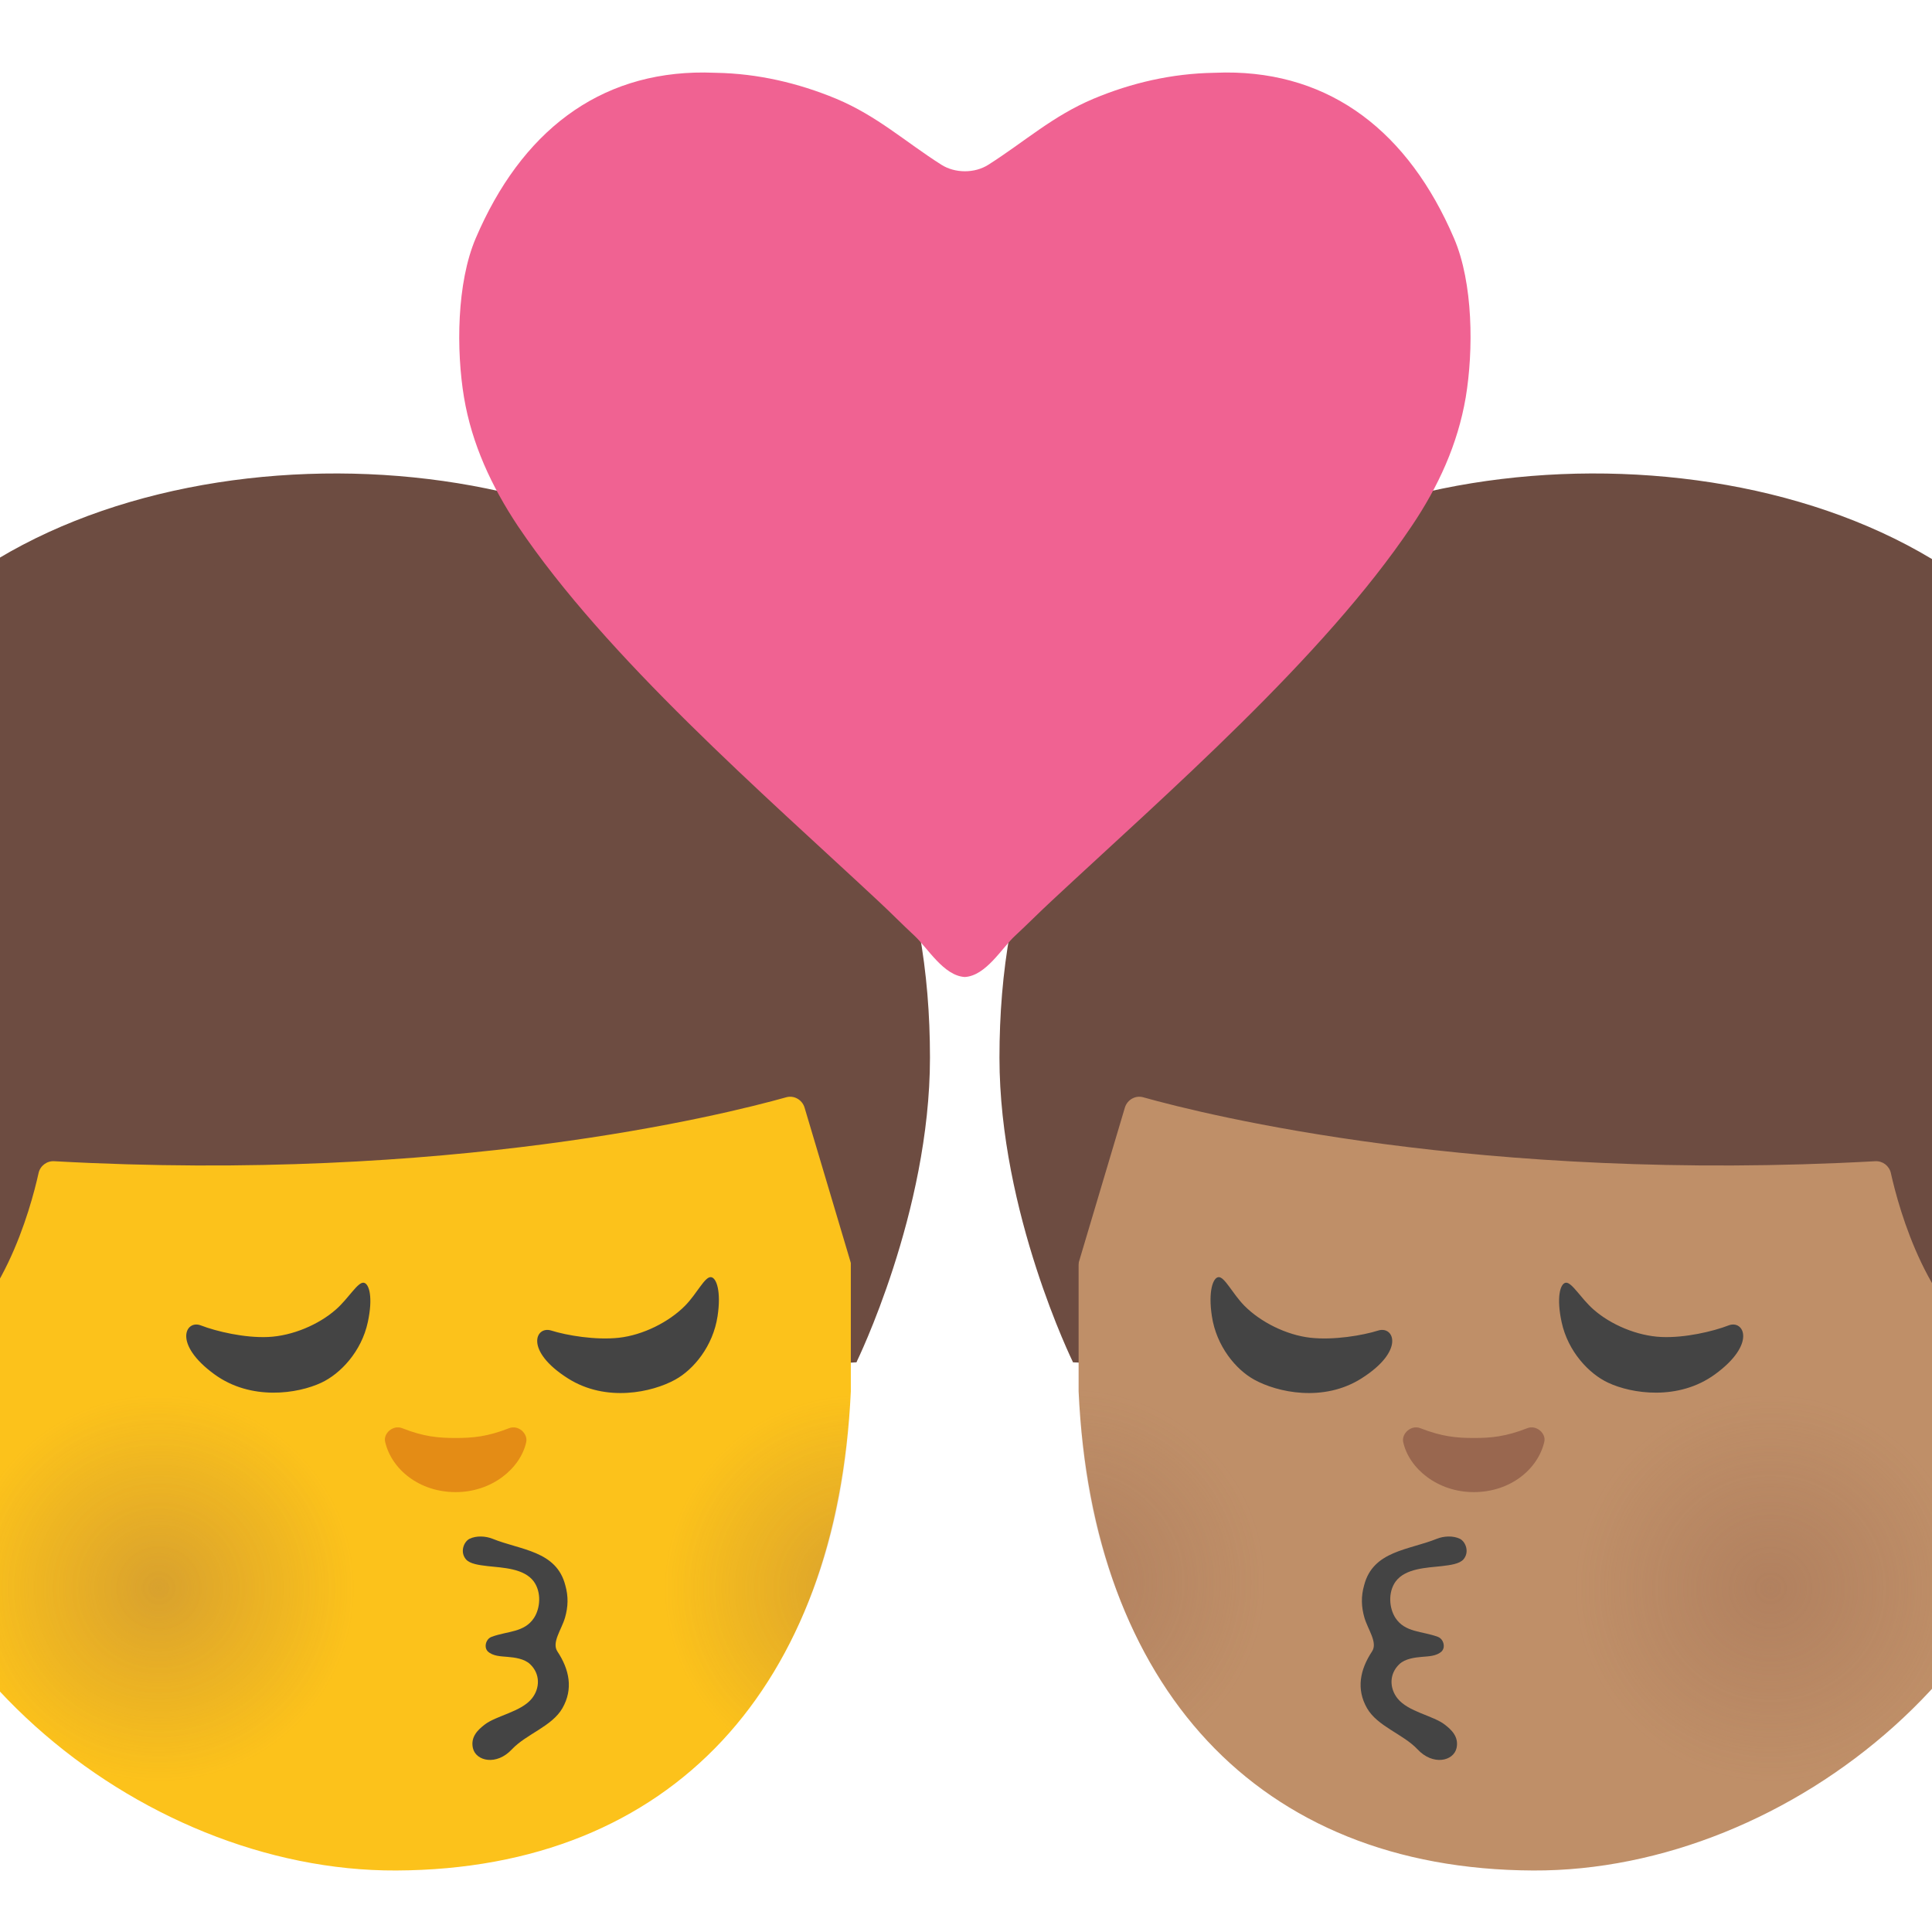
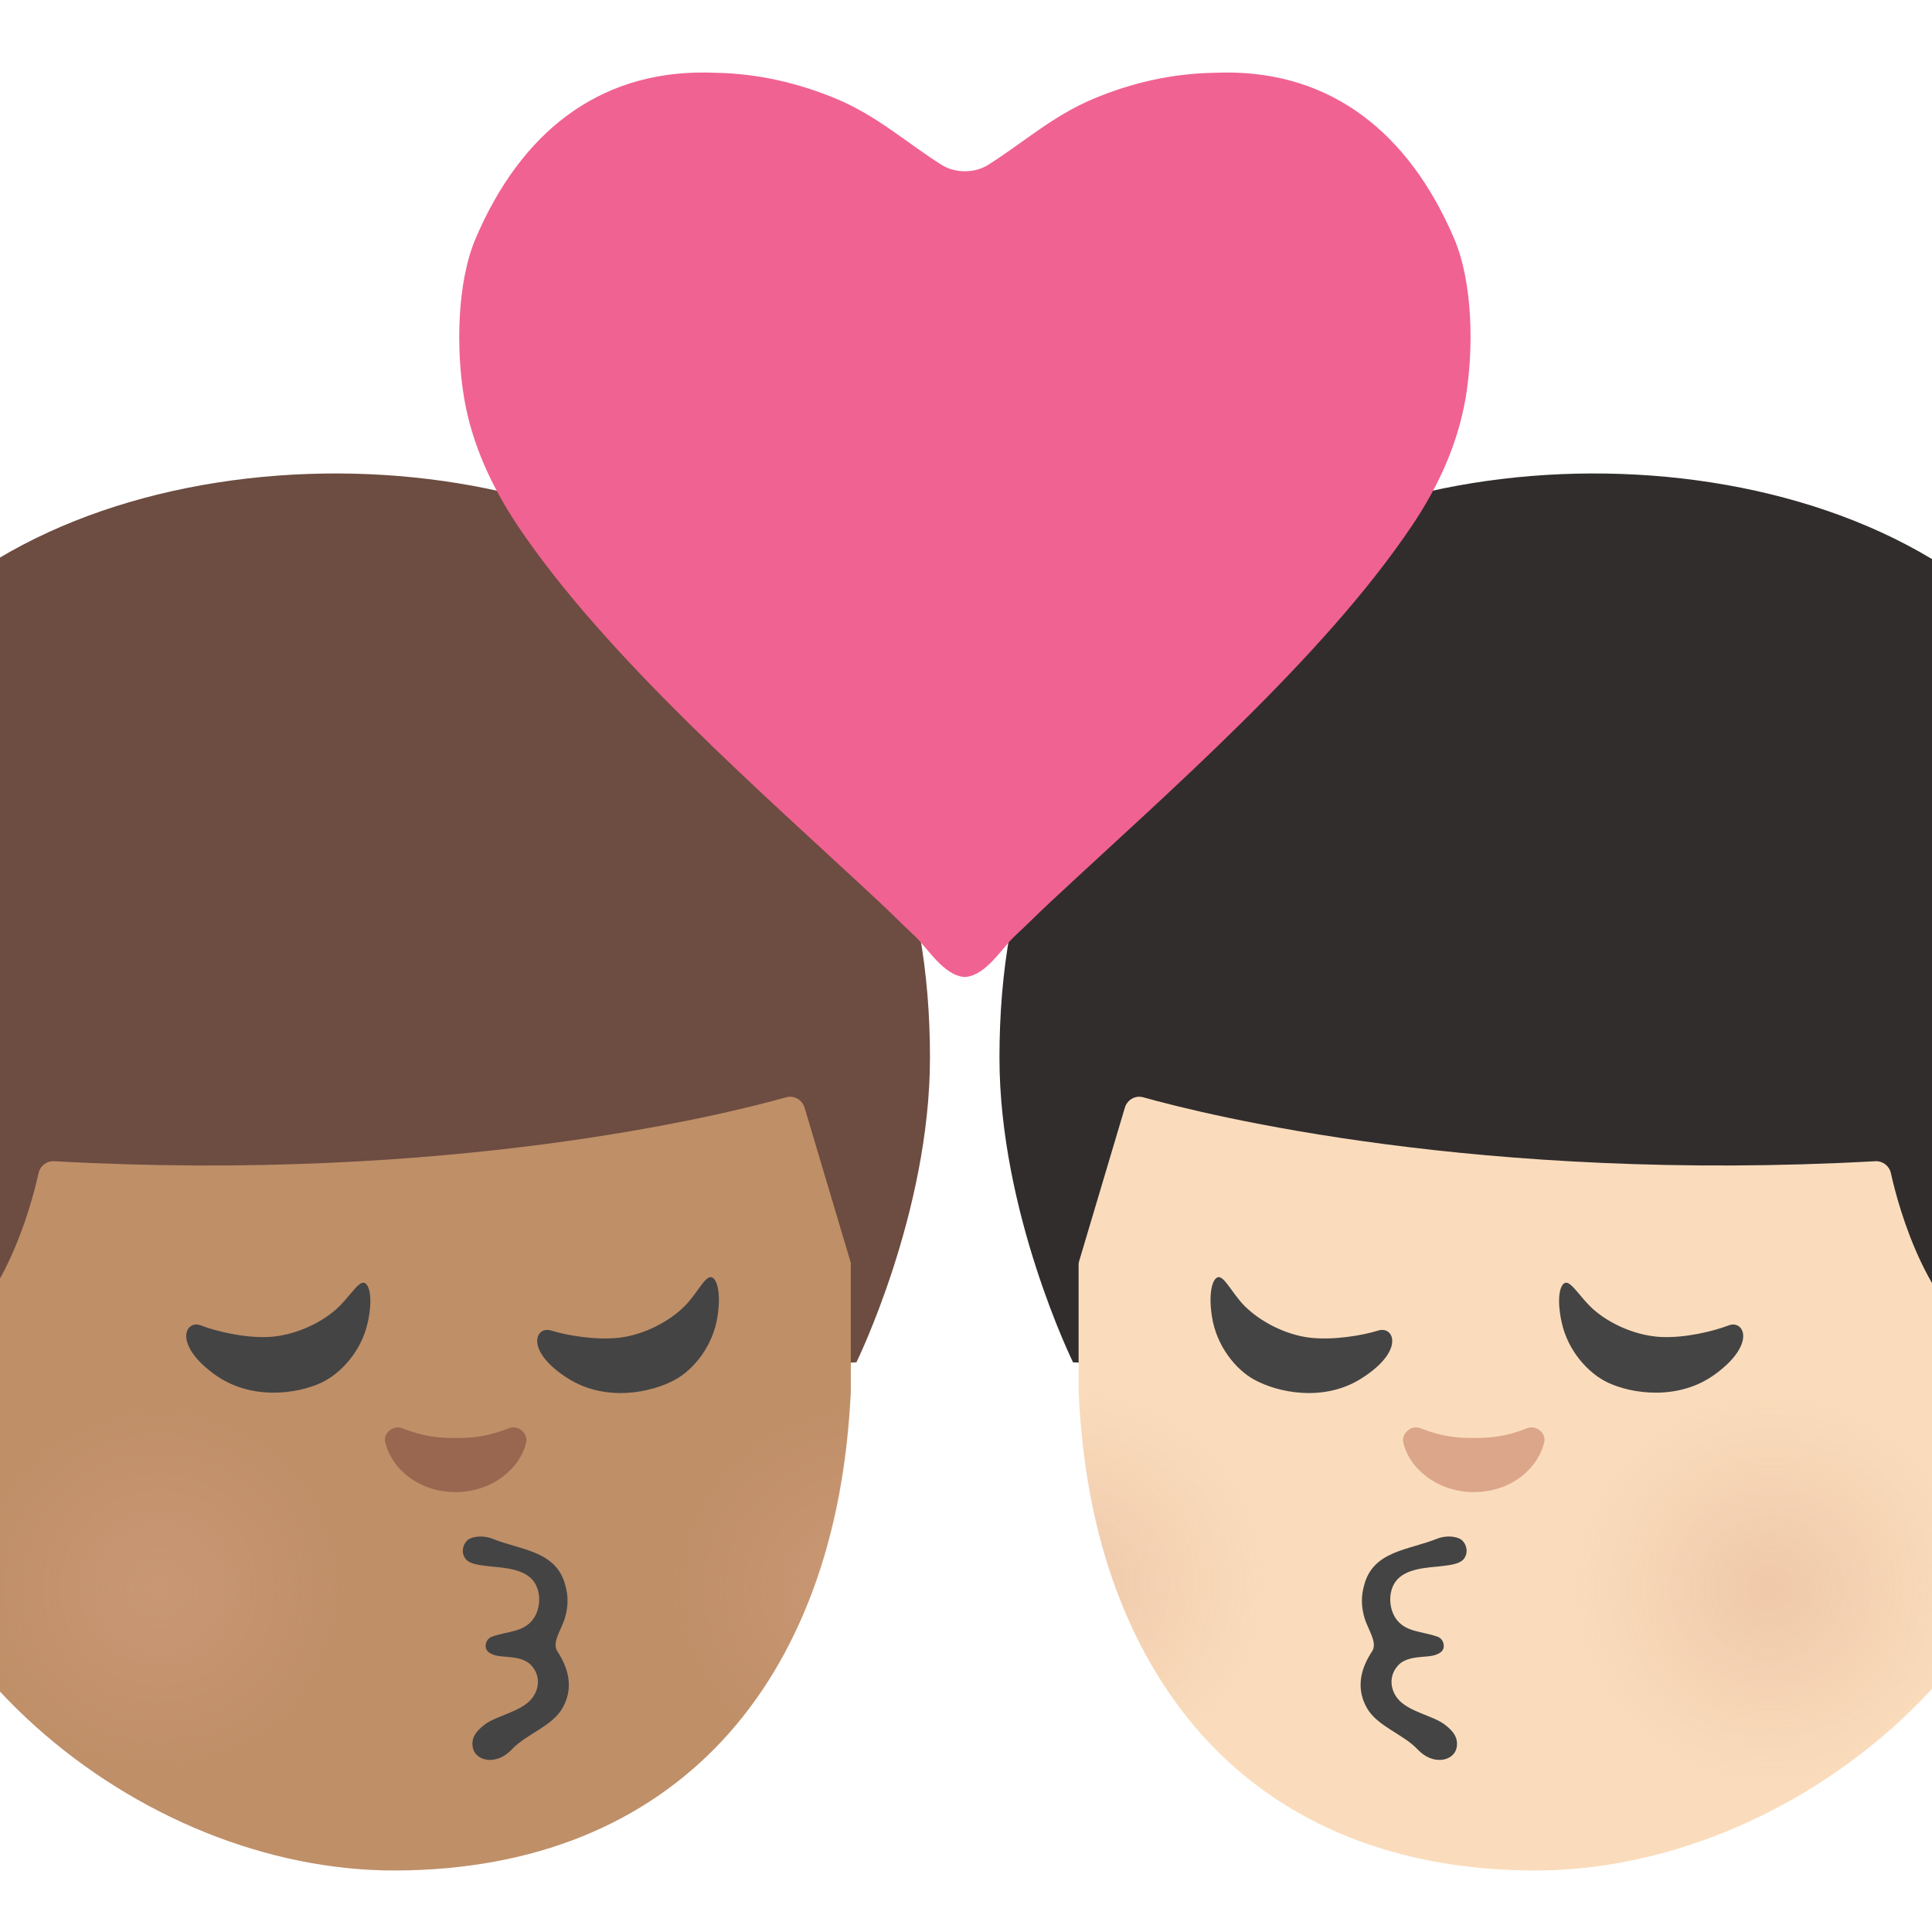
<svg xmlns="http://www.w3.org/2000/svg" width="534px" height="534px" version="1.1" xml:space="preserve" style="fill-rule:evenodd;clip-rule:evenodd;stroke-linejoin:round;stroke-miterlimit:2;">
  <g>
-     <path d="M296.584,376.542C296.584,376.542 276.25,335.167 276.25,292.334C276.25,244.5 291.125,203.125 331.084,166.75C385.959,116.792 511.25,117.333 562.959,178.875C583.334,295.417 569.875,352.375 569.875,352.375L570.792,389.917L296.584,376.542Z" style="fill:#6d4c41;fill-rule:nonzero;" />
-     <path d="M423.75,517C347.375,516.667 301.917,465.959 298.125,384.584L298.125,291.459C298.125,217.75 357.875,158 431.584,158L436.459,158C510.167,158 569.917,217.75 569.917,291.459L569.917,379.709C569.875,456.084 495,517.334 423.75,517Z" style="fill:#bf8f68;fill-rule:nonzero;" />
+     <path d="M296.584,376.542C296.584,376.542 276.25,335.167 276.25,292.334C276.25,244.5 291.125,203.125 331.084,166.75C385.959,116.792 511.25,117.333 562.959,178.875C583.334,295.417 569.875,352.375 569.875,352.375L570.792,389.917L296.584,376.542Z" style="fill:#312d2d;fill-rule:nonzero;" />
+     <path d="M423.75,517C347.375,516.667 301.917,465.959 298.125,384.584L298.125,291.459C298.125,217.75 357.875,158 431.584,158L436.459,158C510.167,158 569.917,217.75 569.917,291.459L569.917,379.709C569.875,456.084 495,517.334 423.75,517Z" style="fill:#fadcbc;fill-rule:nonzero;" />
    <g>
      <g>
        <g>
          <clipPath id="_clip1">
            <path d="M426.834,517C346.084,518.625 300.875,461.917 298.125,384.584L298.125,291.459C298.125,217.75 357.875,158 431.584,158L436.459,158C510.167,158 569.917,217.75 569.917,291.459L569.917,379.709C569.875,451.959 500.25,515.5 426.834,517Z" />
          </clipPath>
          <g clip-path="url(#_clip1)">
            <g opacity="0.6">
              <g>
                <path d="M314.075,487.592C285.992,497.717 254.992,483.467 244.784,455.717C234.575,428.009 248.992,397.301 277.075,387.176C305.075,377.092 336.159,391.384 346.409,419.092C356.617,446.842 342.117,477.509 314.075,487.592Z" style="fill:url(#_Radial2);fill-rule:nonzero;" />
              </g>
            </g>
          </g>
        </g>
      </g>
    </g>
    <g>
      <g>
        <g>
          <clipPath id="_clip3">
            <path d="M426.834,517C346.084,518.625 300.875,461.917 298.125,384.584L298.125,291.459C298.125,217.75 357.875,158 431.584,158L436.459,158C510.167,158 569.917,217.75 569.917,291.459L569.917,379.709C569.875,451.959 500.25,515.5 426.834,517Z" />
          </clipPath>
          <g clip-path="url(#_clip3)">
            <g opacity="0.6">
              <g>
                <path d="M507.88,489.151C479.796,499.276 448.796,485.026 438.588,457.276C428.38,429.568 442.796,398.859 470.88,388.734C498.88,378.651 529.963,392.943 540.213,420.651C550.421,448.401 535.921,479.068 507.88,489.151Z" style="fill:url(#_Radial4);fill-rule:nonzero;" />
              </g>
            </g>
          </g>
        </g>
      </g>
    </g>
-     <path d="M296.584,376.542L297.834,350.042L310.917,306.125C311.584,303.959 313.834,302.667 316,303.292C333.542,308.209 409,327 518.292,320.959C520.334,320.834 522.167,322.209 522.625,324.209C524.875,334.334 532.917,363.709 552.417,373.834L572.959,394.709L576.959,360.792C576.959,360.792 609.209,142.708 428.917,153.625C248.625,164.542 296.584,376.542 296.584,376.542Z" style="fill:#6d4c41;fill-rule:nonzero;" />
+     <path d="M296.584,376.542L297.834,350.042L310.917,306.125C311.584,303.959 313.834,302.667 316,303.292C333.542,308.209 409,327 518.292,320.959C520.334,320.834 522.167,322.209 522.625,324.209C524.875,334.334 532.917,363.709 552.417,373.834L572.959,394.709L576.959,360.792C576.959,360.792 609.209,142.708 428.917,153.625C248.625,164.542 296.584,376.542 296.584,376.542Z" style="fill:#312d2d;fill-rule:nonzero;" />
    <path d="M336.792,353C335.25,353.125 333.917,356.959 334.959,363.792C336.209,372.084 341.584,378.542 346.667,381.334C353,384.834 365.75,387.667 376.292,381C388.417,373.334 385.292,366.417 380.959,367.75C376.584,369.125 368.667,370.459 362.209,369.75C355.542,369 348.417,365.417 343.959,360.917C340.667,357.584 338.459,352.834 336.792,353ZM432.75,354.542C431.209,354.792 430.167,358.667 431.625,365.417C433.375,373.584 439.209,379.709 444.459,382.167C451,385.25 463.917,387.209 474,379.875C485.584,371.459 482,364.709 477.792,366.334C473.5,368 465.667,369.834 459.209,369.542C452.5,369.25 445.167,366.125 440.417,361.917C436.917,358.834 434.417,354.292 432.75,354.542Z" style="fill:#444;fill-rule:nonzero;" />
-     <path d="M392.584,394.75C398.542,397.084 402.584,397.459 407.375,397.459C412.125,397.459 416.209,397.084 422.125,394.75C424.667,393.75 427.417,396.209 426.834,398.542C425.042,406.167 417.375,412.417 407.334,412.417C397.334,412.417 389.417,405.875 387.834,398.542C387.375,396.209 390.042,393.75 392.584,394.75Z" style="fill:#99674f;fill-rule:nonzero;" />
+     <path d="M392.584,394.75C398.542,397.084 402.584,397.459 407.375,397.459C412.125,397.459 416.209,397.084 422.125,394.75C424.667,393.75 427.417,396.209 426.834,398.542C425.042,406.167 417.375,412.417 407.334,412.417C397.334,412.417 389.417,405.875 387.834,398.542C387.375,396.209 390.042,393.75 392.584,394.75Z" style="fill:#dba689;fill-rule:nonzero;" />
    <g>
      <path d="M404.5,431C403.417,432.25 400.959,432.584 398.459,432.875C394.334,433.334 388.459,433.459 385.75,437.125C383.584,440.125 383.959,444.542 385.709,447.209C388.375,451.25 393.042,450.792 397.417,452.417C398.542,452.834 399.167,454.084 399.042,455.209C399,455.625 398.834,456.042 398.5,456.417C397.042,457.792 394.834,457.792 392.959,457.959C391.042,458.125 388.375,458.459 386.792,459.959C383.917,462.667 384.042,466.625 386.25,469.417C389.209,473.167 396.125,474.167 399.375,476.709C401.084,478.042 403.292,480 402.584,483.167C401.75,486.792 396.042,488.084 391.792,483.5C387.834,479.292 380.709,477.167 377.834,472.125C374.834,466.875 375.875,461.5 379.25,456.417C380.834,453.959 378.084,450.417 377.125,447.125C376.25,444.084 376.167,441.25 377.042,438.167C379.5,428.584 389.417,428.459 397.209,425.292C399,424.584 401.584,424.375 403.542,425.334C405.125,426.167 406.209,429 404.5,431Z" style="fill:#444;fill-rule:nonzero;" />
    </g>
    <g>
      <path d="M236.709,376.542C236.709,376.542 257.042,335.167 257.042,292.334C257.042,244.5 242.167,203.125 202.208,166.75C147.333,116.792 22.042,117.333 -29.667,178.875C-50.042,295.417 -36.583,352.375 -36.583,352.375L-37.5,389.875L236.709,376.542Z" style="fill:#6d4c41;fill-rule:nonzero;" />
-       <path d="M109.542,517C185.917,516.667 231.334,465.959 235.167,384.584L235.167,291.459C235.167,217.75 175.417,158 101.708,158L96.833,158C23.125,158 -36.625,217.75 -36.625,291.459L-36.625,379.709C-36.583,456.084 38.292,517.334 109.542,517Z" style="fill:#fcc21b;fill-rule:nonzero;" />
+       <path d="M109.542,517C185.917,516.667 231.334,465.959 235.167,384.584L235.167,291.459C235.167,217.75 175.417,158 101.708,158L96.833,158C23.125,158 -36.625,217.75 -36.625,291.459L-36.625,379.709C-36.583,456.084 38.292,517.334 109.542,517Z" style="fill:#bf8f68;fill-rule:nonzero;" />
      <g>
        <g>
          <g>
            <clipPath id="_clip5">
              <path d="M106.458,517C187.208,518.625 232.417,461.917 235.167,384.584L235.167,291.459C235.167,217.75 175.417,158 101.708,158L96.833,158C23.125,158 -36.625,217.75 -36.625,291.459L-36.625,379.709C-36.583,451.959 33.042,515.5 106.458,517Z" />
            </clipPath>
            <g clip-path="url(#_clip5)">
              <g opacity="0.6">
                <g>
                  <path d="M256.185,489.151C228.101,499.276 197.101,485.026 186.893,457.276C176.685,429.568 191.101,398.859 219.185,388.734C247.185,378.651 278.268,392.943 288.518,420.651C298.726,448.401 284.226,479.068 256.185,489.151Z" style="fill:url(#_Radial6);fill-rule:nonzero;" />
                </g>
              </g>
            </g>
          </g>
        </g>
      </g>
      <g>
        <g>
          <g>
            <clipPath id="_clip7">
              <path d="M106.458,517C187.208,518.625 232.417,461.917 235.167,384.584L235.167,291.459C235.167,217.75 175.417,158 101.708,158L96.833,158C23.125,158 -36.625,217.75 -36.625,291.459L-36.625,379.709C-36.583,451.959 33.042,515.5 106.458,517Z" />
            </clipPath>
            <g clip-path="url(#_clip7)">
              <g opacity="0.6">
                <g>
                  <path d="M62.379,489.151C34.296,499.276 3.296,485.026 -6.913,457.276C-17.121,429.568 -2.704,398.859 25.379,388.734C53.379,378.651 84.462,392.943 94.712,420.651C104.921,448.401 90.421,479.068 62.379,489.151Z" style="fill:url(#_Radial8);fill-rule:nonzero;" />
                </g>
              </g>
            </g>
          </g>
        </g>
      </g>
      <path d="M236.709,376.542L235.459,350.042L222.375,306.125C221.709,303.959 219.459,302.667 217.292,303.292C199.75,308.209 124.292,327 15,320.959C12.958,320.834 11.125,322.209 10.667,324.209C8.417,334.334 0.375,363.709 -19.125,373.834L-39.667,394.709L-43.667,360.792C-43.667,360.792 -75.917,142.708 104.375,153.625C284.667,164.542 236.709,376.542 236.709,376.542Z" style="fill:#6d4c41;fill-rule:nonzero;" />
      <path d="M196.5,353C198.042,353.125 199.375,356.959 198.333,363.792C197.083,372.084 191.708,378.542 186.625,381.334C180.292,384.834 167.542,387.667 157,381C144.875,373.334 148,366.417 152.333,367.75C156.708,369.125 164.625,370.459 171.083,369.75C177.75,369 184.875,365.417 189.333,360.917C192.625,357.584 194.792,352.834 196.5,353ZM100.542,354.542C102.083,354.792 103.125,358.667 101.667,365.417C99.917,373.584 94.083,379.709 88.833,382.167C82.292,385.25 69.375,387.209 59.292,379.875C47.708,371.459 51.292,364.709 55.5,366.334C59.792,368 67.625,369.834 74.083,369.542C80.792,369.25 88.125,366.125 92.875,361.917C96.375,358.834 98.875,354.292 100.542,354.542Z" style="fill:#444;fill-rule:nonzero;" />
-       <path d="M140.708,394.75C134.75,397.084 130.708,397.459 125.917,397.459C121.125,397.459 117.083,397.084 111.167,394.75C108.625,393.75 105.875,396.209 106.458,398.542C108.25,406.167 115.917,412.417 125.958,412.417C135.958,412.417 143.875,405.875 145.458,398.542C145.917,396.209 143.25,393.75 140.708,394.75Z" style="fill:#e48c15;fill-rule:nonzero;" />
+       <path d="M140.708,394.75C134.75,397.084 130.708,397.459 125.917,397.459C121.125,397.459 117.083,397.084 111.167,394.75C108.625,393.75 105.875,396.209 106.458,398.542C108.25,406.167 115.917,412.417 125.958,412.417C135.958,412.417 143.875,405.875 145.458,398.542C145.917,396.209 143.25,393.75 140.708,394.75Z" style="fill:#99674f;fill-rule:nonzero;" />
      <g>
        <path d="M128.792,431C129.875,432.25 132.333,432.584 134.833,432.875C138.958,433.334 144.833,433.459 147.542,437.125C149.708,440.125 149.333,444.542 147.583,447.209C144.917,451.25 140.25,450.792 135.875,452.417C134.75,452.834 134.125,454.084 134.25,455.209C134.292,455.625 134.458,456.042 134.792,456.417C136.25,457.792 138.458,457.792 140.333,457.959C142.25,458.125 144.917,458.459 146.5,459.959C149.375,462.667 149.25,466.625 147.042,469.417C144.083,473.167 137.167,474.167 133.917,476.709C132.208,478.042 130,480 130.708,483.167C131.542,486.792 137.25,488.084 141.5,483.5C145.458,479.292 152.583,477.167 155.458,472.125C158.458,466.875 157.417,461.5 154.042,456.417C152.458,453.959 155.208,450.417 156.167,447.125C157.042,444.084 157.125,441.25 156.25,438.167C153.792,428.584 143.875,428.459 136.083,425.292C134.292,424.584 131.708,424.375 129.75,425.334C128.167,426.167 127.083,429 128.792,431Z" style="fill:#444;fill-rule:nonzero;" />
      </g>
    </g>
    <g>
      <path d="M143.125,145.375C167.625,181.833 211.25,219.625 242.709,249C246.084,252.125 249.375,255.5 252.792,258.667C256.417,262.042 260.834,269.709 266.667,270.042C272.542,269.709 276.917,262 280.542,258.667C283.959,255.5 287.292,252.125 290.667,249C322.125,219.667 365.75,181.833 390.209,145.375C397.542,134.5 402.917,122.792 405.125,109.833C407.292,96.833 407.209,78.208 401.875,65.833C389.334,36.583 367.959,19.875 338.667,20.042C337.584,20.083 336.5,20.083 335.417,20.125C323.917,20.333 312.792,22.875 302.25,27.292C290.959,32.042 283.209,39.167 273.167,45.542C269.375,47.958 263.959,47.917 260.209,45.542C250.167,39.167 242.459,32.042 231.125,27.292C220.584,22.917 209.417,20.333 197.958,20.125C196.875,20.083 195.75,20.083 194.708,20.042C165.333,19.875 144,36.583 131.5,65.833C126.208,78.208 126.083,96.833 128.25,109.833C130.417,122.75 135.875,134.458 143.125,145.375Z" style="fill:#f06292;fill-rule:nonzero;" />
    </g>
  </g>
  <defs>
    <radialGradient id="_Radial2" cx="0" cy="0" r="1" gradientUnits="userSpaceOnUse" gradientTransform="matrix(54.0867,0,0,53.4546,295.591,437.397)">
-       <stop offset="0" style="stop-color:#99674f;stop-opacity:0.6" />
-       <stop offset="1" style="stop-color:#99674f;stop-opacity:0" />
+       <stop offset="0" style="stop-color:#dba689;stop-opacity:0.6" />
+       <stop offset="1" style="stop-color:#dba689;stop-opacity:0" />
    </radialGradient>
    <radialGradient id="_Radial4" cx="0" cy="0" r="1" gradientUnits="userSpaceOnUse" gradientTransform="matrix(54.0865,0,0,53.4548,489.396,438.956)">
-       <stop offset="0" style="stop-color:#99674f;stop-opacity:0.6" />
-       <stop offset="1" style="stop-color:#99674f;stop-opacity:0" />
+       <stop offset="0" style="stop-color:#dba689;stop-opacity:0.6" />
+       <stop offset="1" style="stop-color:#dba689;stop-opacity:0" />
    </radialGradient>
    <radialGradient id="_Radial6" cx="0" cy="0" r="1" gradientUnits="userSpaceOnUse" gradientTransform="matrix(54.0865,0,0,53.4548,237.701,438.956)">
-       <stop offset="0" style="stop-color:#99674f;stop-opacity:0.6" />
-       <stop offset="1" style="stop-color:#99674f;stop-opacity:0" />
+       <stop offset="0" style="stop-color:#dba689;stop-opacity:0.6" />
+       <stop offset="1" style="stop-color:#dba689;stop-opacity:0" />
    </radialGradient>
    <radialGradient id="_Radial8" cx="0" cy="0" r="1" gradientUnits="userSpaceOnUse" gradientTransform="matrix(54.0867,0,0,53.4548,43.895,438.956)">
-       <stop offset="0" style="stop-color:#99674f;stop-opacity:0.6" />
-       <stop offset="1" style="stop-color:#99674f;stop-opacity:0" />
+       <stop offset="0" style="stop-color:#dba689;stop-opacity:0.6" />
+       <stop offset="1" style="stop-color:#dba689;stop-opacity:0" />
    </radialGradient>
  </defs>
</svg>
